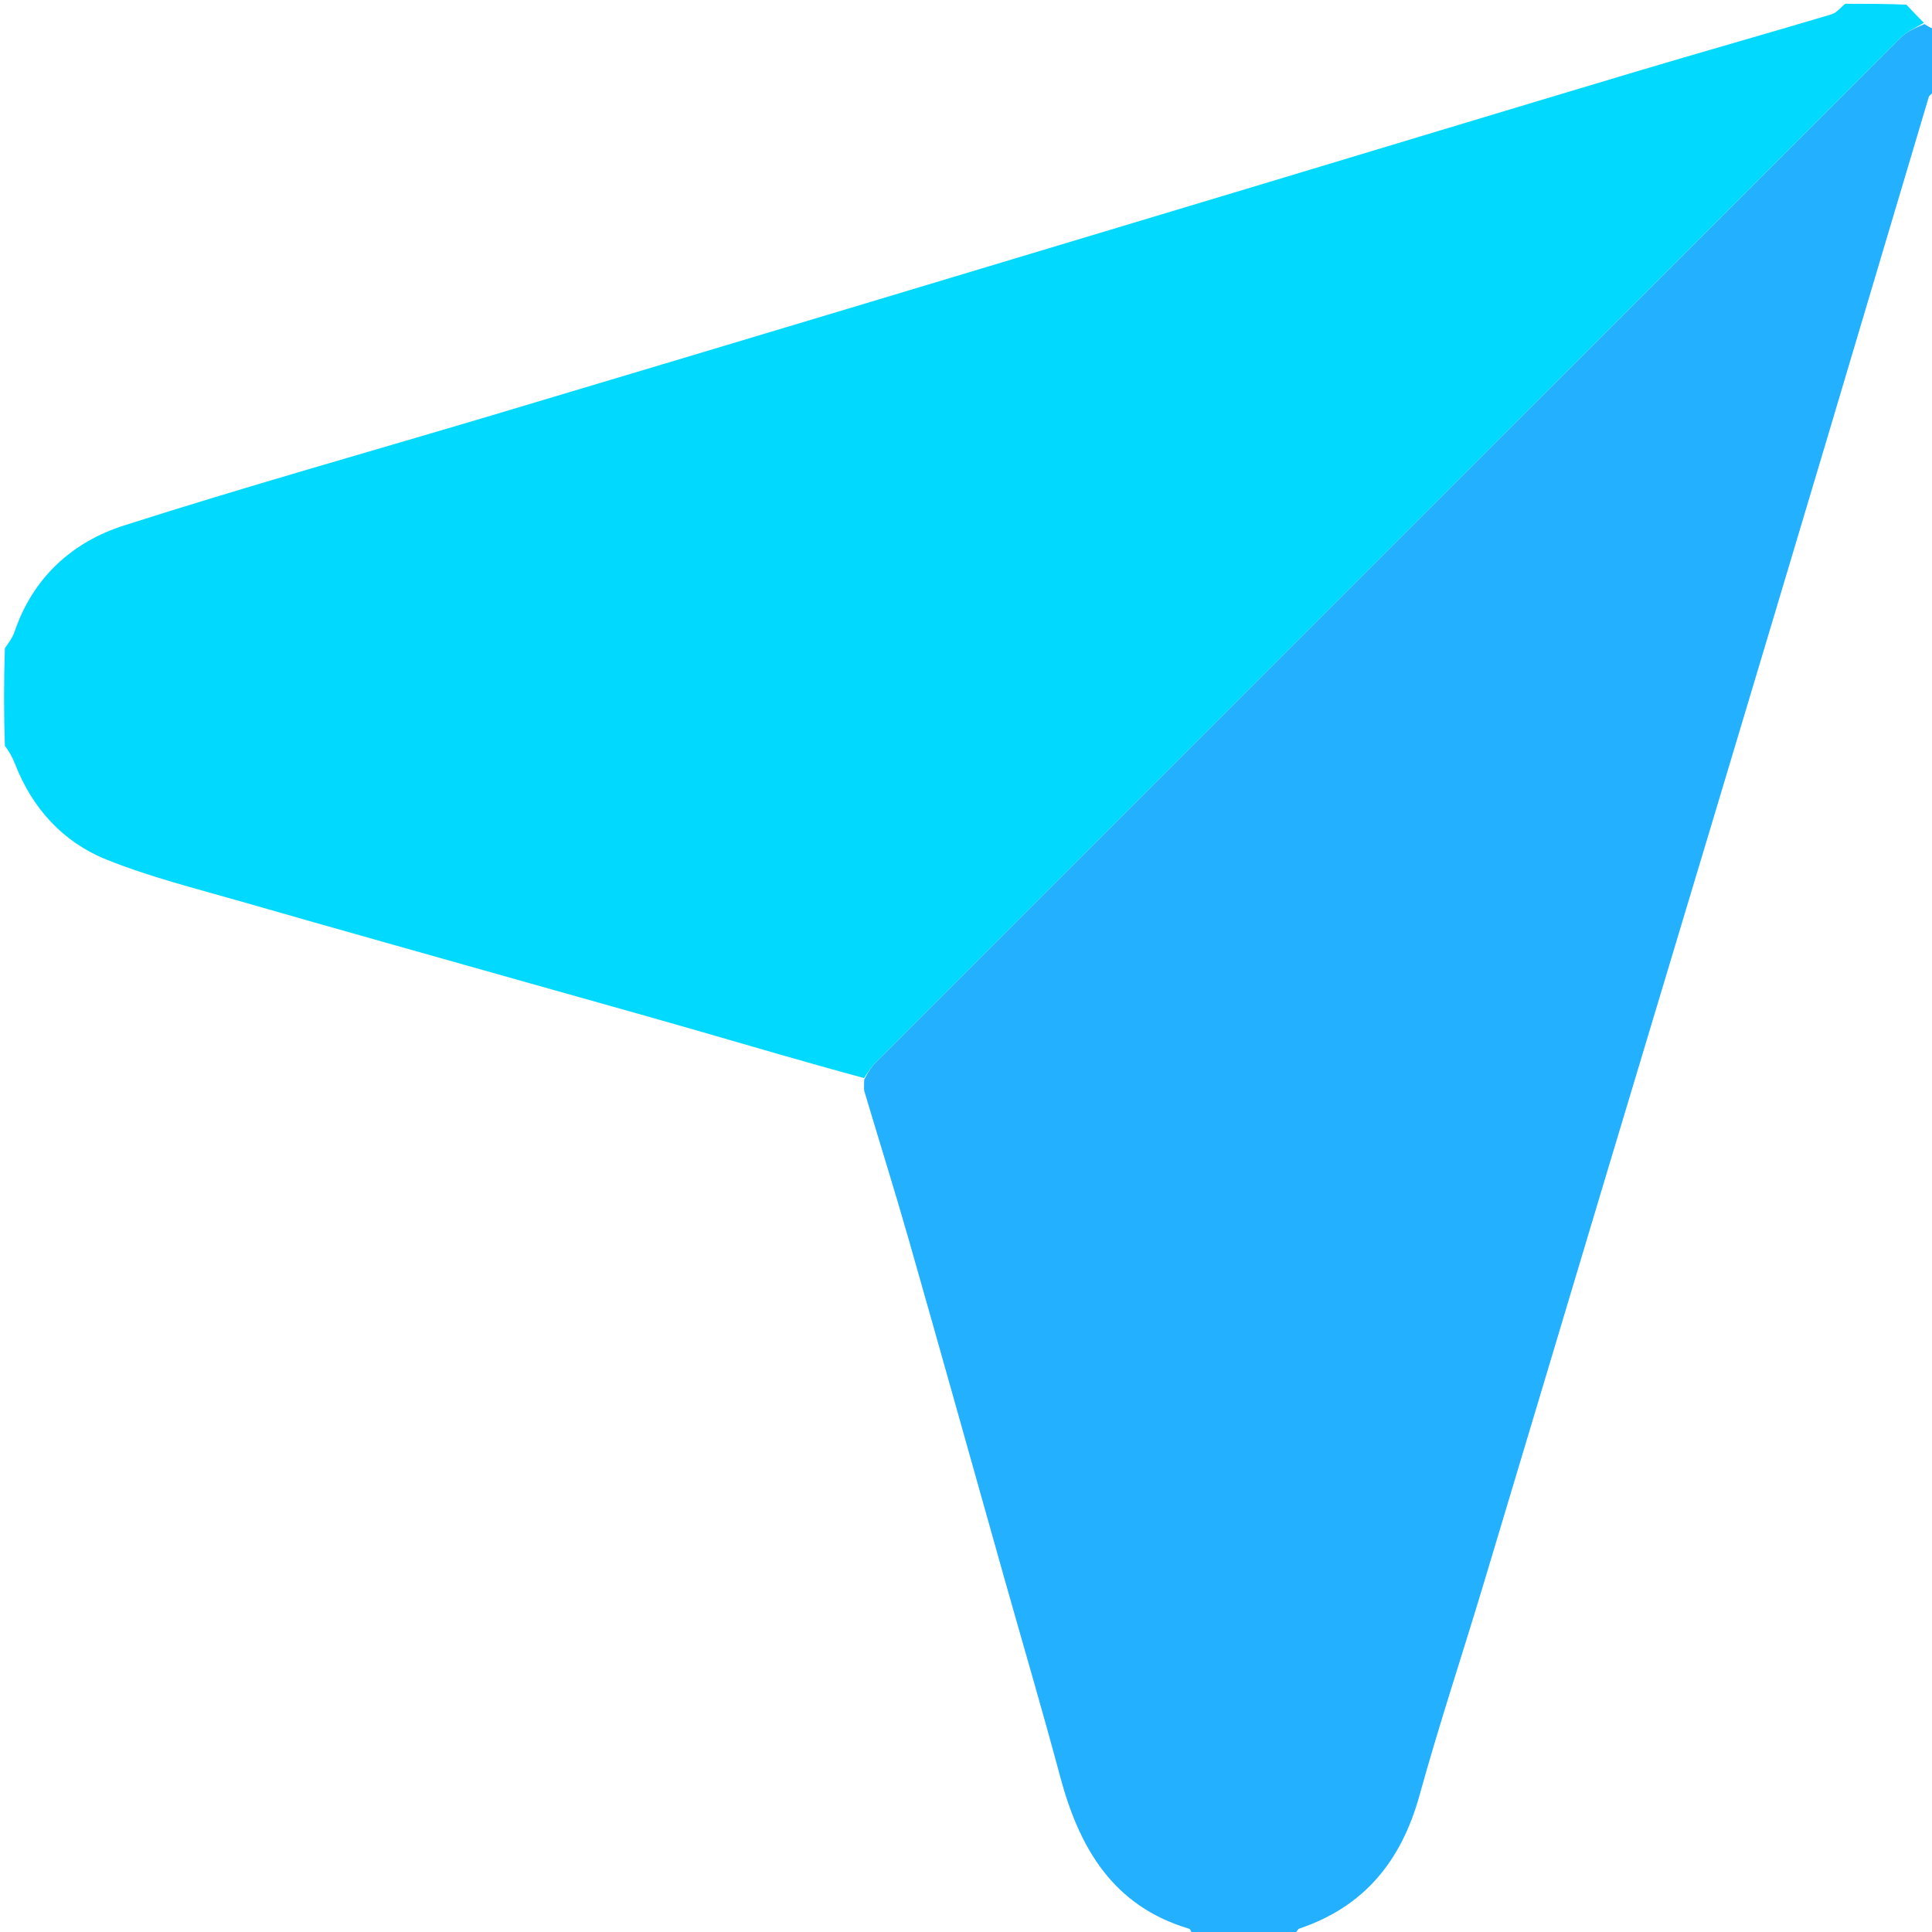
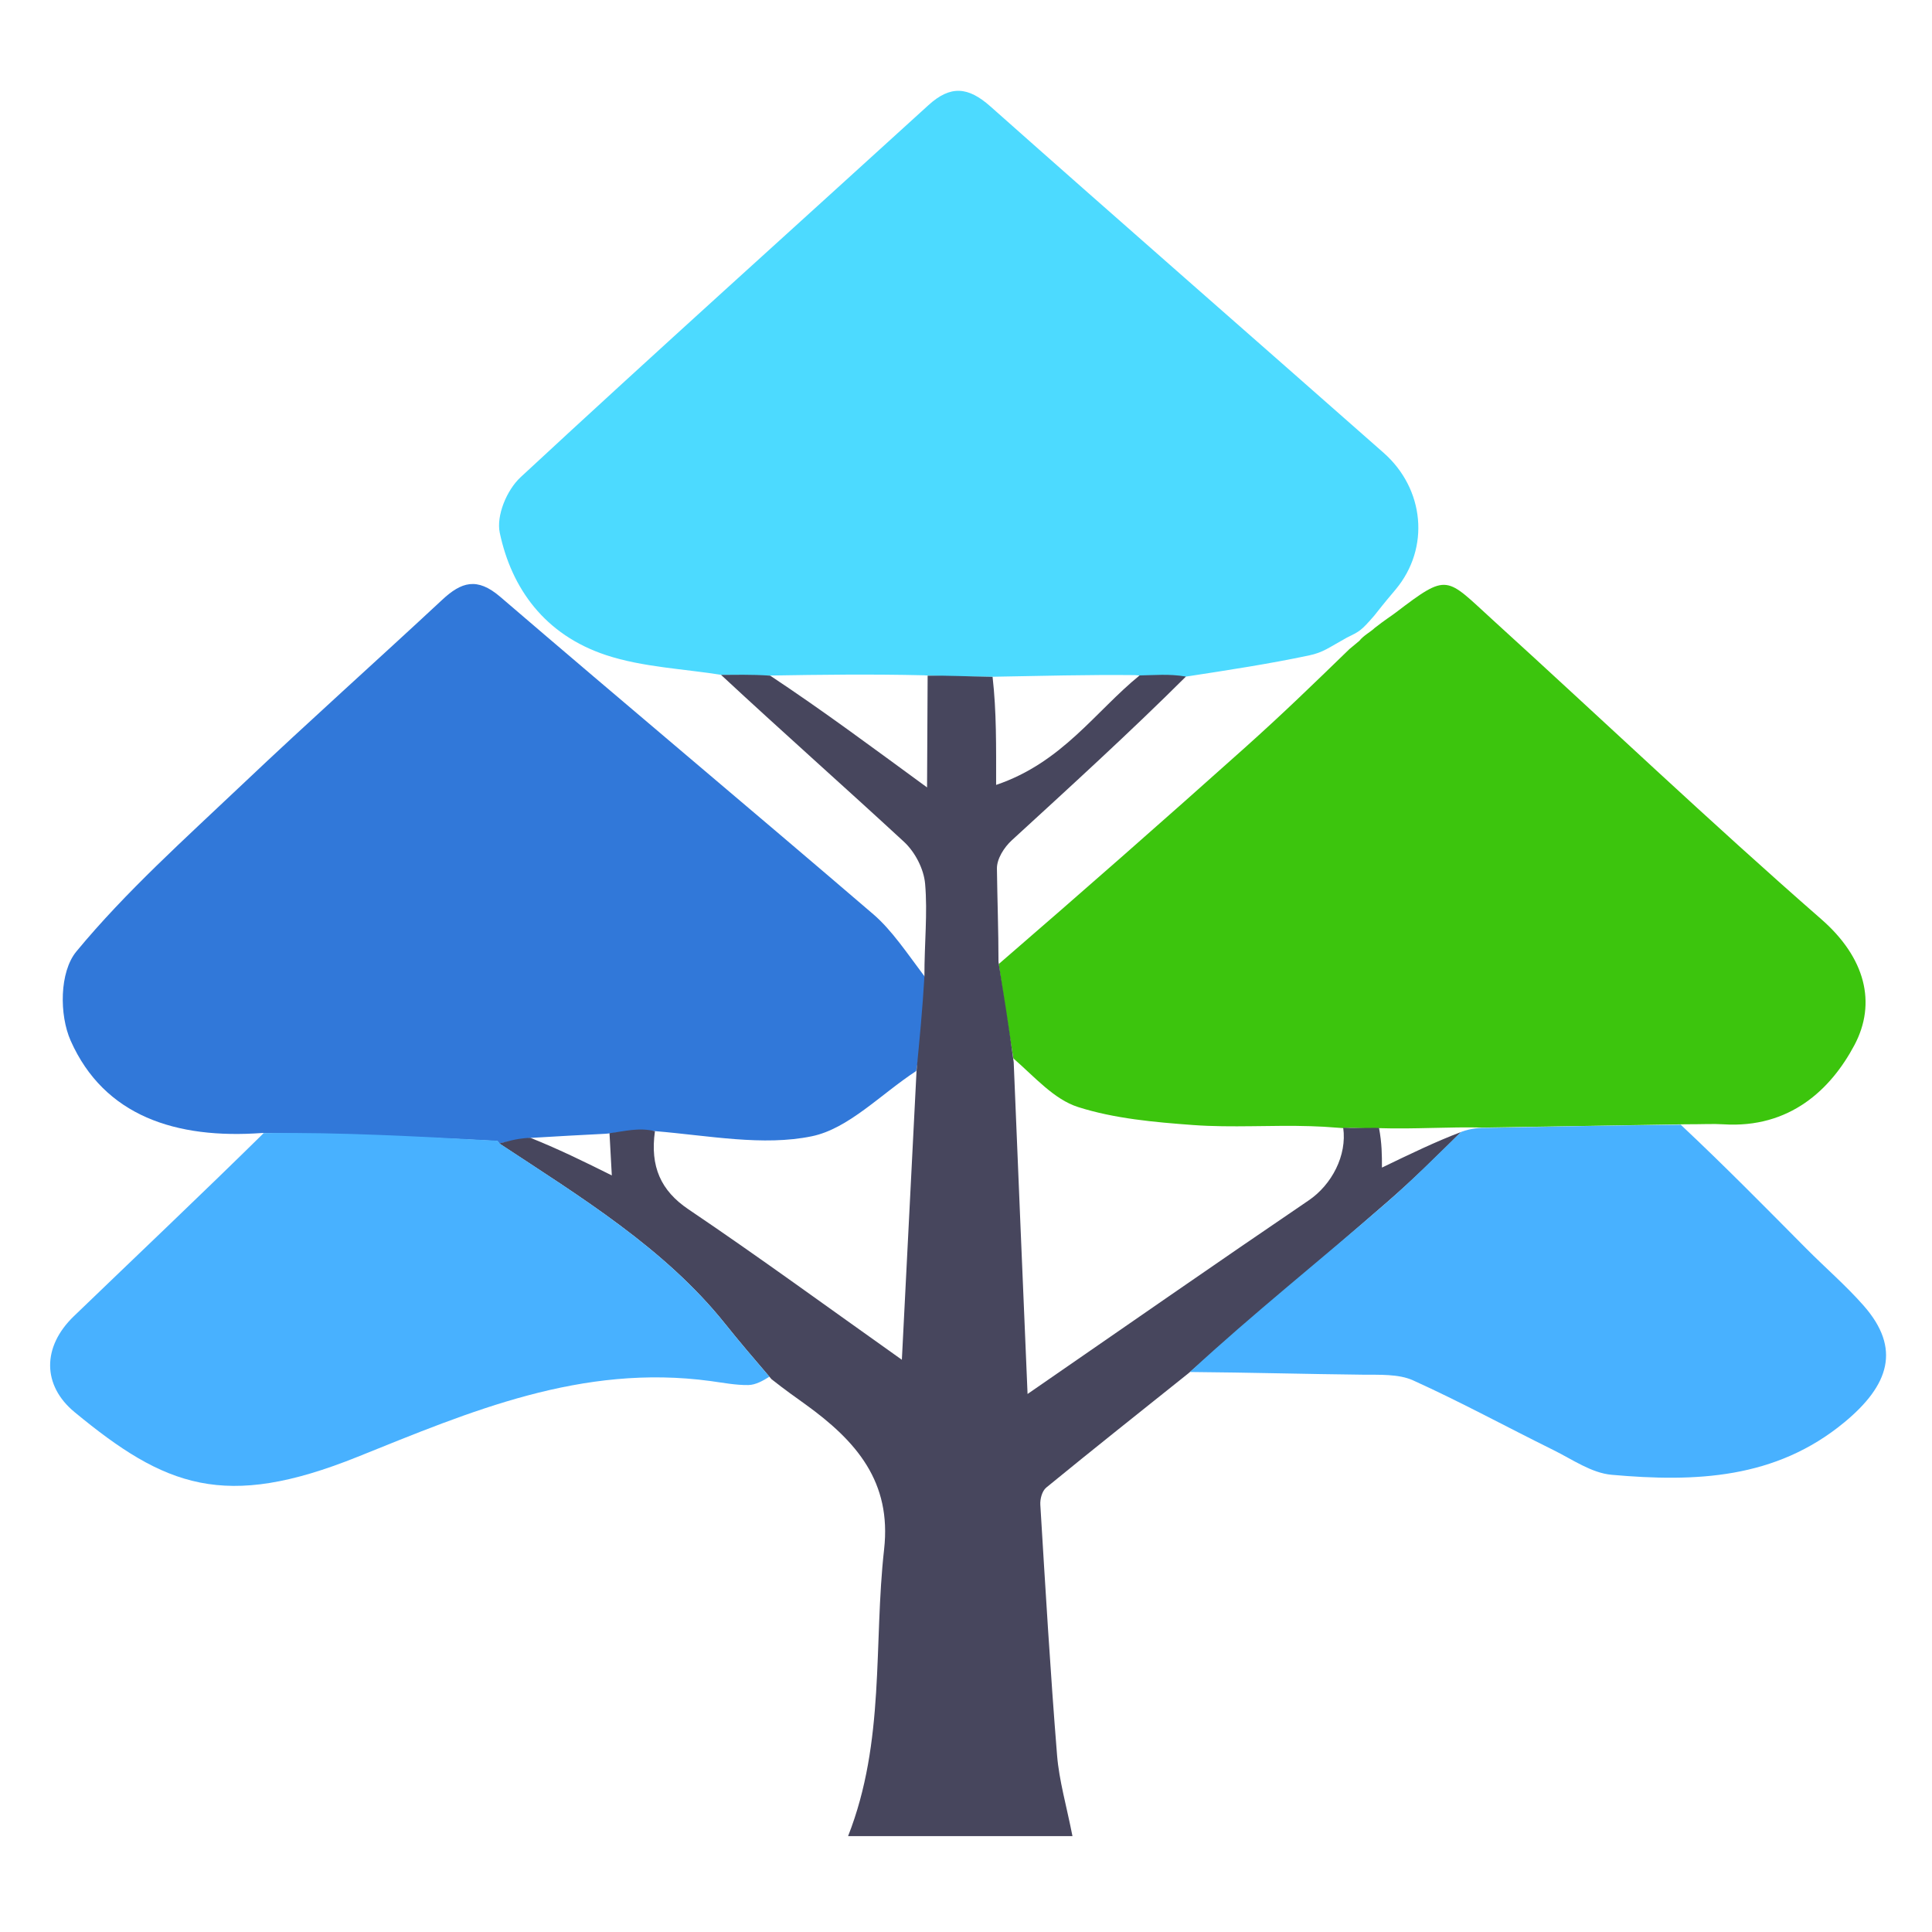
- <svg xmlns="http://www.w3.org/2000/svg" version="1.1" viewBox="0 0 512 512">
-   <path fill="#23b0ff" d=" M316.469,513   C315.714,512.357 315.56,511.265 315.121,511.134   C294.96,505.134 286.029,489.775 280.971,470.878   C276.215,453.108 271.007,435.46 266.012,417.753   C257.643,388.083 249.355,358.389 240.893,328.745   C237.129,315.558 233.015,302.471 229.102,289.326   C228.872,288.556 229.014,287.675 229.025,286.103   C230.083,284.062 230.974,282.638 232.132,281.481   C322.62,190.954 413.123,100.442 503.684,9.989   C505.368,8.307 507.771,7.345 510.018,6.377   C511.132,7.138 512.066,7.569 513,8   C513,13.355 513,18.71 512.694,24.201   C511.953,24.821 511.286,25.234 511.118,25.797   C502.389,55.029 493.727,84.281 485.003,113.515   C475.024,146.958 465.009,180.392 454.98,213.82   C445.01,247.054 434.989,280.273 425.015,313.505   C414.339,349.075 403.725,384.663 393.02,420.224   C387.439,438.763 381.337,457.155 376.177,475.809   C371.397,493.09 361.609,505.27 344.381,511.073   C343.773,511.278 343.454,512.338 343,513   C334.312,513 325.625,513 316.469,513  z" />
-   <path fill="#02d9ff" d=" M509.839,6.047   C507.771,7.345 505.368,8.307 503.684,9.989   C413.123,100.442 322.62,190.954 232.132,281.481   C230.974,282.638 230.083,284.062 228.982,285.695   C214.076,281.688 199.272,277.291 184.432,273.023   C169.575,268.751 154.679,264.612 139.802,260.407   C114.541,253.268 89.258,246.202 64.03,238.946   C51.972,235.477 39.699,232.436 28.11,227.751   C16.658,223.121 8.556,214.214 3.983,202.457   C3.3,200.703 2.387,199.039 1.29,197.667   C1,189.312 1,180.625 1.29,171.802   C2.339,170.284 3.324,168.979 3.821,167.508   C8.679,153.131 19.059,143.675 32.827,139.27   C65.244,128.898 98.039,119.71 130.663,109.979   C164.06,100.018 197.439,89.994 230.819,79.973   C264.043,69.999 297.259,60 330.475,50.001   C364.774,39.677 399.053,29.288 433.371,19.032   C450.673,13.861 468.055,8.958 485.362,3.802   C486.731,3.395 487.794,1.958 489,1   C494.355,1 499.71,1 505.205,1.237   C506.844,2.998 508.341,4.522 509.839,6.047  z" />
+ <svg viewBox="0 0 512 512">
+   <path fill="#4cdaff" opacity="1" stroke="none" d="M 191.581,178.908 C 181.229,177.239 170.358,176.828 160.64,173.619 c -16.302,-5.383 -25.084,-17.697 -28.197,-32.421 -0.957,-4.525 1.818,-11.298 5.538,-14.749 35.71,-33.129 72.028,-65.733 108.066,-98.581 5.872,-5.352 10.555,-4.874 16.415,0.329 34.6,30.72 69.488,61.18 104.204,91.795 10.816,9.538 12.389,25.194 3.202,36.217 -2.019,2.423 -2.133,2.463 -5.661,6.924 -3.582,4.142 -3.901,4.174 -7.284,5.849 -4.856,2.681 -6.214,3.912 -10.061,4.724 -10.529,2.223 -21.212,3.862 -32.786,5.634 -4.775,-0.052 -8.598,-0.006 -13.262,-0.428 -12.871,-0.129 -24.903,0.209 -37.939,0.436 -6.403,-0.04 -11.799,0.032 -17.986,-0.389 -13.903,-0.329 -27.016,-0.166 -41.219,0.072 -4.757,0.008 -8.423,-0.058 -12.09,-0.124 z" id="path2" style="display:inline;stroke-width:2.192" />
+   <path fill="#3178d9" opacity="1" stroke="none" d="m 69.484,300.253 c -22.849,1.672 -41.875,-4.503 -50.747,-24.433 -3.045,-6.84 -2.991,-18.227 1.5,-23.664 13.114,-15.88 28.936,-30.012 44.154,-44.443 17.354,-16.456 35.269,-32.435 52.79,-48.752 5.074,-4.725 9.238,-6.077 15.383,-0.801 32.823,28.181 66.057,55.978 98.895,84.146 4.857,4.166 8.979,10.368 13.749,16.717 -0.136,9.45 -0.912,16.626 -2.411,24.808 -9.425,6.179 -17.931,15.279 -27.65,17.289 -12.929,2.674 -27.283,-0.176 -41.52,-1.357 -4.365,-0.244 -8.235,0.217 -13.059,0.689 -6.916,0.347 -12.876,0.683 -20.061,1.112 -3.612,0.558 -6,1.023 -8.296,1.473 0.092,-0.017 0.228,0.092 -0.381,-0.657 -21.188,-1.208 -41.767,-1.667 -62.346,-2.126 z" id="path3" style="display:inline;stroke-width:2.192" />
+   <path fill="#3cc50d" opacity="1" stroke="none" d="m 360.254,169.815 c 1.026,-1.358 3.113,-2.45 4.069,-3.414 2.867,-2.243 4.147,-2.987 5.515,-4.028 14.097,-10.734 13.192,-9.512 25.883,2.028 29.013,26.382 57.364,53.365 86.956,79.211 11.644,10.17 14.704,22.191 8.754,33.372 -6.209,11.669 -17.069,22.107 -34.757,20.967 -2.682,-0.173 -5.393,0.004 -10.182,-0.006 -18.833,0.297 -35.575,0.621 -53.212,0.878 -9.507,-0.244 -18.255,0.451 -27.808,0.149 -4.114,0.213 -4.351,-0.163 -9.482,-0.006 -4.684,-0.369 -6.178,-0.439 -8.691,-0.518 -10.367,-0.327 -20.808,0.451 -31.119,-0.304 -10.274,-0.752 -20.88,-1.705 -30.468,-4.763 -6.372,-2.032 -11.443,-7.917 -17.154,-12.891 -1.517,-9.067 -2.847,-17.629 -3.882,-25.01 21.952,-18.964 44.008,-38.341 65.117,-57.234 10.365,-9.277 17.856,-16.576 27.808,-26.222 z" id="path4" style="display:inline;stroke-width:2.192" />
+   <path fill="#47465d" opacity="1" stroke="none" d="m 264.612,254.917 c 1.33,8.253 2.661,16.507 4.027,26.54 1.219,29.808 2.403,57.835 3.676,87.962 26.269,-18.128 50.275,-34.852 74.507,-51.308 6.111,-4.15 10.195,-11.931 9.14,-19.249 2.611,0.162 5.971,0.012 9.487,0.04 0.781,4.088 0.781,7.248 0.781,10.523 7.635,-3.685 14.423,-6.961 20.959,-9.425 -6.648,6.709 -12.886,12.751 -19.468,18.474 -17.534,15.246 -35.217,30.355 -52.84,45.519 -12.558,10.043 -25.168,20.037 -37.592,30.212 -1.158,0.948 -1.684,3.071 -1.591,4.604 1.347,22.122 2.652,44.249 4.436,66.345 0.546,6.757 2.51,13.423 4.082,21.441 h -28.951 -30.515 c 9.884,-25.135 6.718,-50.834 9.546,-75.992 2.005,-17.842 -7.222,-28.627 -20.945,-38.503 -2.619,-1.885 -5.269,-3.736 -8.885,-6.592 -4.763,-5.557 -8.619,-10.08 -12.316,-14.704 -15.977,-19.978 -38.291,-33.586 -59.943,-47.84 -0.014,0.036 -0.087,0.086 -0.087,0.086 2.388,-0.466 4.067,-1.286 8.416,-1.532 7.945,3.192 14.639,6.519 21.601,9.978 -0.242,-4.356 -0.428,-7.843 -0.614,-11.194 3.87,-0.461 7.821,-1.603 12.041,-0.515 -1.316,9.367 1.571,15.766 8.872,20.69 18.574,12.526 36.588,25.717 56.567,39.876 1.344,-26.452 2.622,-51.605 3.9,-76.759 0.776,-7.947 1.552,-15.894 2.078,-24.807 -0.014,-8.84 0.866,-16.76 0.184,-24.57 -0.338,-3.868 -2.6,-8.361 -5.625,-11.155 -15.637,-14.441 -32.381,-29.273 -48.45,-44.21 3.656,0.006 7.631,-0.16 13.014,0.2 14.204,9.417 26.885,18.888 41.576,29.621 l 0.154,-29.608 c 5.397,-0.071 10.755,0.205 17.208,0.301 1.057,9.257 0.941,18.386 0.941,28.643 17.537,-5.931 26.31,-19.497 38.019,-29.015 3.823,-0.045 7.724,-0.476 12.285,0.299 -14.778,14.721 -30.803,29.319 -46.136,43.379 -2.072,1.9 -3.988,4.939 -3.956,7.51 0.104,8.23 0.416,16.526 0.416,24.734 z" id="path5" style="display:inline;stroke-width:2.192" />
+   <path fill="#48b1ff" opacity="1" stroke="none" d="m 132.22,302.929 c 21.639,14.29 43.953,27.899 59.93,47.876 3.698,4.624 7.553,9.146 11.763,14.032 -1.584,0.989 -3.585,2.185 -5.608,2.215 -3.321,0.048 -6.665,-0.608 -9.983,-1.058 -34.226,-4.635 -63.7,8.078 -93.544,20.075 -35.3,14.191 -51.052,7.954 -75.02,-11.843 -8.581,-7.088 -8.617,-17.298 -0.192,-25.414 16.449,-15.845 33.653,-32.129 50.327,-48.537 20.633,-0.246 40.749,0.895 61.971,2.048 0.643,0.694 0.355,0.605 0.355,0.605 z" id="path6" style="display:inline;stroke-width:2.192" />
+   <path fill="#48b1ff" opacity="1" stroke="none" d="m 315.419,363.519 c 16.544,-15.307 34.767,-29.799 52.301,-45.045 6.583,-5.724 12.329,-11.602 19.529,-18.519 2.682,-0.981 5.05,-1.106 6.927,-1.067 16.742,-0.323 33.484,-0.646 51.242,-0.821 11.762,11.041 22.483,21.954 33.263,32.818 5.031,5.07 10.526,9.803 15.201,15.119 9.995,11.365 6.783,21.098 -5.131,30.942 -18.201,15.039 -39.455,15.861 -61.656,13.889 -5.353,-0.475 -10.445,-4.099 -15.47,-6.578 -12.412,-6.124 -24.534,-12.744 -37.172,-18.457 -3.798,-1.717 -8.905,-1.446 -13.42,-1.494 -14.663,-0.157 -29.83,-0.579 -45.574,-0.711 z" id="path7" style="display:inline;stroke-width:2.192" />
</svg>
